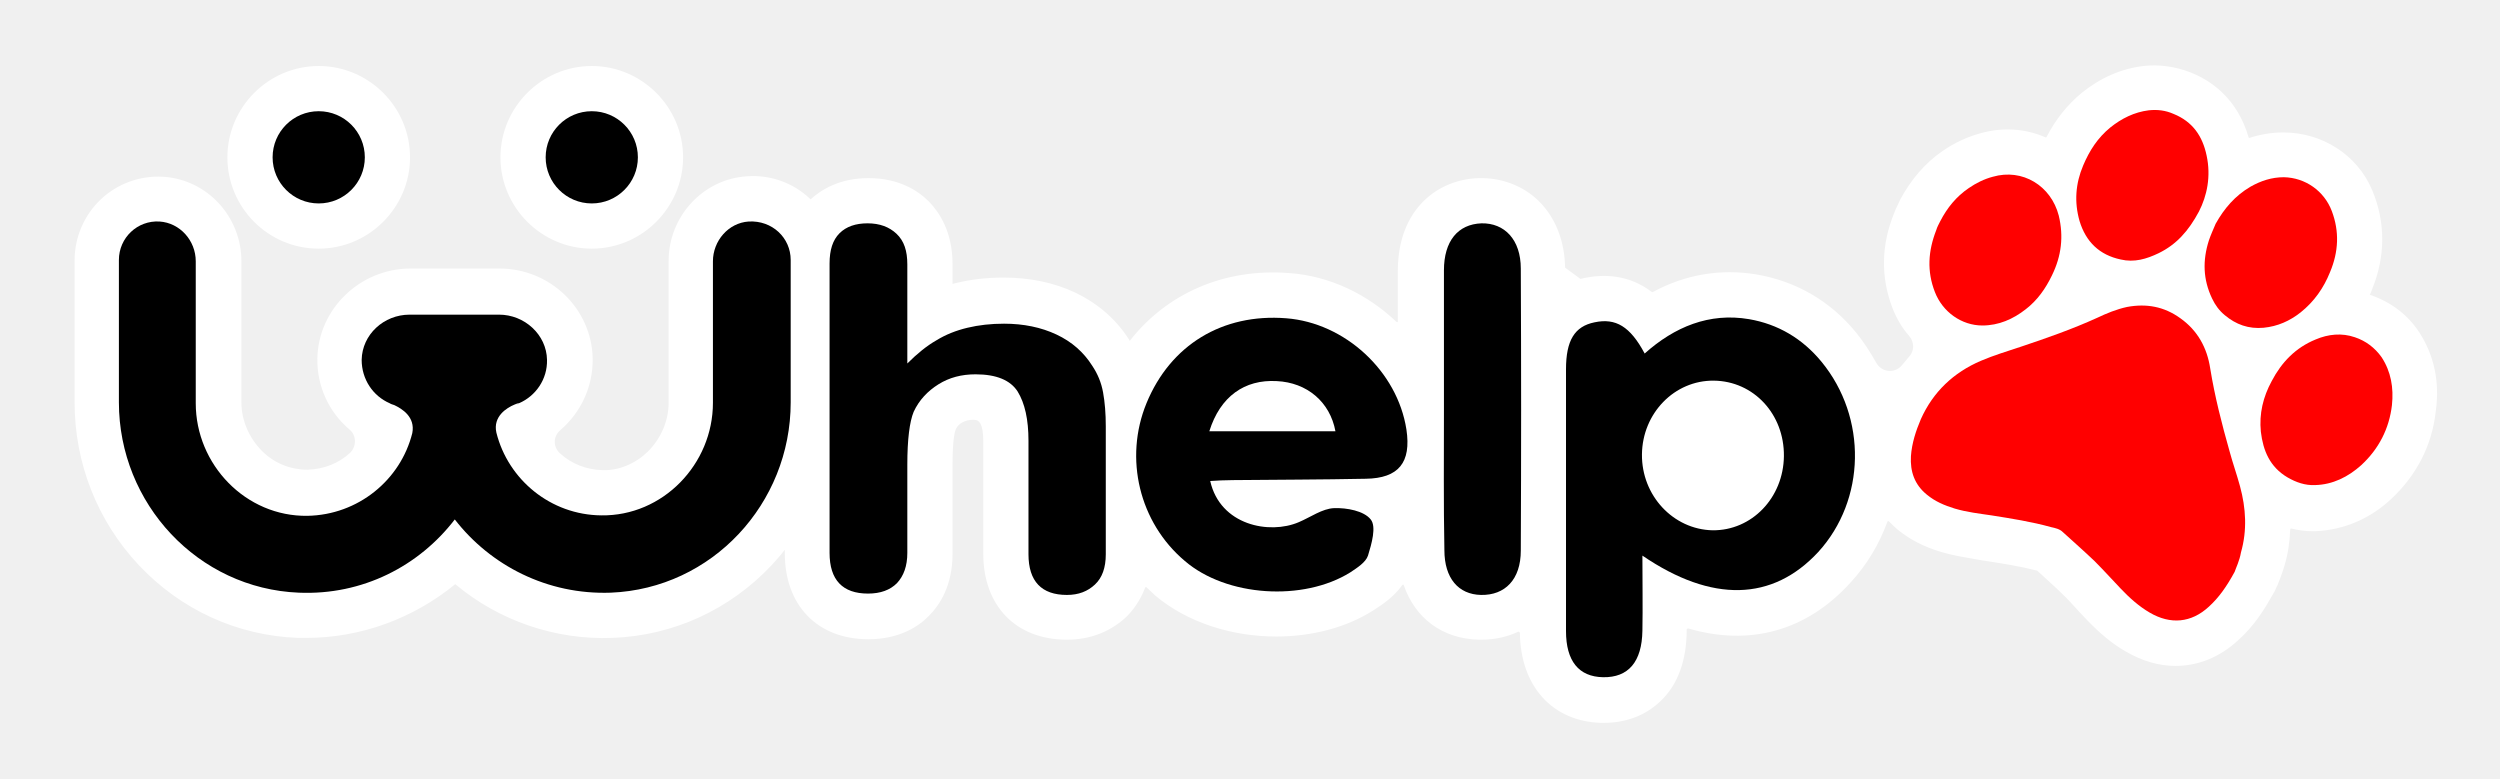
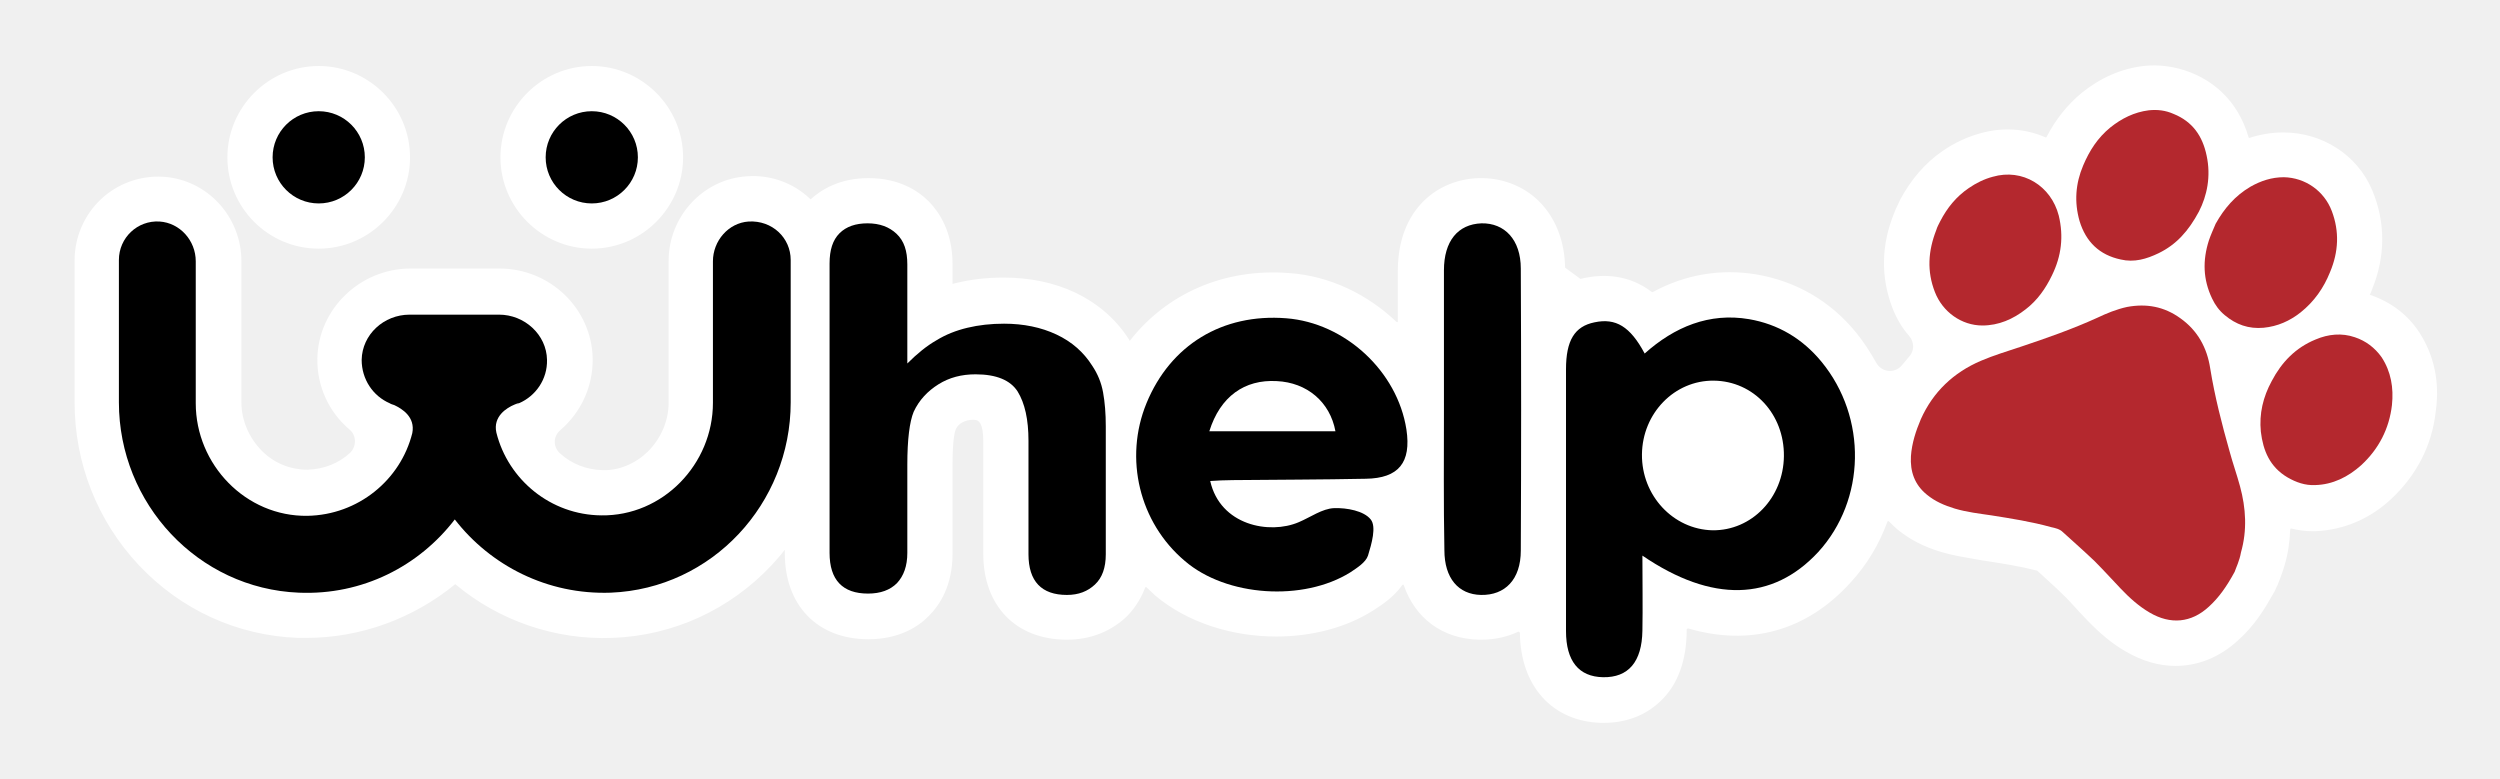
- <svg xmlns="http://www.w3.org/2000/svg" version="1.1" x="0px" y="0px" viewBox="0 0 553 172.2" style="enable-background:new 0 0 553 172.2;" xml:space="preserve">
+ <svg xmlns="http://www.w3.org/2000/svg" version="1.1" id="Layer_1" x="0px" y="0px" viewBox="0 0 553 172.2" style="enable-background:new 0 0 553 172.2;" xml:space="preserve">
  <style type="text/css">
	.st0{fill:#FFFFFF;}
- 	.st1{fill:#FF0000;}
+ 	.st1{fill:#B4282E;}
	.st2{fill:#464646;}
</style>
  <g id="Layer_3_copy">
    <g>
-       <path class="st0" d="M535.2,73.6c-2.6-4-6.3-6.8-11-8.4c0,0,0,0,0,0c0.2-0.4,0.4-0.8,0.5-1.2c3-7.3,3-14.9,0-22    c-3.3-7.8-11.1-12.7-19.6-12.7l-0.1,0c-2.5,0-4.9,0.4-7.4,1.2c-0.1,0-0.2,0-0.2-0.1c-2.5-8.6-8.3-12.6-12.9-14.4    c-3.4-1.3-6.9-1.8-10.4-1.4c-4.9,0.6-9.5,2.6-13.7,6c-3.1,2.6-5.7,5.8-7.7,9.7c0,0.1-0.2,0.1-0.2,0.1c-4.5-2-9.6-2.3-14.5-0.9    c-2.9,0.8-5.7,2.1-8.3,3.9c-3.8,2.6-7,6.3-9.4,10.8l-0.5,1.1c-0.3,0.6-0.6,1.2-0.8,1.8c-2.9,7.1-3,14.2-0.4,21    c0.9,2.3,2.1,4.4,3.7,6.2c1.2,1.4,1.2,3.4-0.1,4.7c-0.5,0.6-1,1.2-1.5,1.8c-1.6,1.9-4.5,1.6-5.7-0.6c-1.3-2.3-2.7-4.5-4.4-6.6    c-5.7-7-13.3-11.4-22.1-12.9c-7.9-1.3-15.7,0-22.9,3.9c-0.1,0-0.1,0-0.2,0c-5.1-3.9-10.6-4-15-3.1c-0.2,0.1-0.5,0.1-0.8,0.2    c-1.4-1-2-1.5-3.4-2.5c-0.1-6-2.2-11.2-5.9-14.8c-3.4-3.3-8.1-5.1-13.1-5c-8.9,0.2-17.9,6.6-18,20.3c0,3.8,0,7.6,0,11.4    c0,0.2-0.2,0.2-0.3,0.1c-6.4-6.1-14.8-10.2-23.8-10.8c-14.3-1.1-27,4.5-35.2,15c0-0.1-0.1-0.1-0.1-0.2c-2.9-4.6-7-8.1-12-10.5    c-4.7-2.2-10-3.3-15.8-3.3c-3.7,0-7.2,0.4-10.5,1.2c-0.3,0.1-0.5,0.1-0.8,0.2v-4.4c0-7.1-2.9-11.4-5.2-13.8    c-2.4-2.4-6.6-5.2-13.4-5.2c-6.3,0-10.4,2.5-12.8,4.7c-0.1-0.1-0.1-0.1-0.2-0.2c-3.7-3.5-8.8-5.3-13.9-4.9    c-9.7,0.6-17.3,8.9-17.3,18.7v31.4c0,4-1.7,7.9-4.6,10.8c-2.8,2.7-6.4,4.2-10,4.1c-3.6-0.1-6.9-1.4-9.4-3.7    c-1.6-1.4-1.6-3.8,0.1-5.2c4.5-3.9,7.2-9.6,7.1-15.8c-0.2-11-9.4-19.9-20.6-19.9H90.8c-11.1,0-20.4,8.9-20.6,19.9    c-0.1,6.2,2.6,11.9,7.1,15.7c1.6,1.3,1.6,3.8,0.1,5.2c-2.5,2.3-5.8,3.6-9.4,3.7c-3.7,0-7.3-1.4-10-4.1c-2.9-2.9-4.6-6.8-4.6-10.8    V57.8c0-9.9-7.6-18.1-17.3-18.7c-5.1-0.3-10.1,1.5-13.8,5c-3.7,3.5-5.8,8.4-5.8,13.5V89c0,13.4,5,26.2,14.2,36    c9.3,9.9,21.8,15.6,35.2,16.1c0.6,0,1.3,0,1.9,0c12,0,23.6-4.3,32.8-11.8c0.1-0.1,0.2-0.1,0.2,0c9.6,8,22,12.3,34.7,11.8    c13.4-0.5,25.9-6.2,35.2-16.1c1-1.1,2-2.2,2.9-3.4v0.8c0,11.5,7.2,19,18.5,19c6.8,0,11.1-2.8,13.4-5.2c2.4-2.4,5.2-6.7,5.2-13.7    v-19.5c0-5.2,0.4-7.1,0.6-7.7c0.7-2.2,3.3-2.6,4.5-2.4c0.6,0.1,1.7,0.5,1.7,4.7v24.9c0,11.5,7.2,19,18.5,19    c5.2,0,9.7-1.8,13.2-5.1c1.4-1.4,3-3.5,4.1-6.4c0-0.1,0.2-0.2,0.3-0.1c0.6,0.6,1.3,1.2,1.9,1.8c7.1,6,17,9.1,26.8,9.1    c7.7,0,15.4-1.9,21.5-5.8c1.7-1.1,4.4-2.8,6.4-5.6c0.1-0.1,0.3-0.1,0.3,0c2.5,7.3,8.5,11.9,16.6,12.1c0.2,0,0.4,0,0.5,0    c3,0,5.8-0.6,8.3-1.8c0.1,0.1,0.1,0.1,0.3,0.2c0.1,11.9,7.2,19.7,18,20c0.2,0,0.4,0,0.5,0c6.3,0,10.3-2.6,12.6-4.8    c3.9-3.7,5.8-9.1,5.8-15.9c0.1-0.1,0.1-0.1,0.3-0.2c13.6,4,26.2,0.6,35.9-10.1c3.7-4,6.4-8.6,8.2-13.5c0-0.1,0.2-0.2,0.3-0.1    c0.6,0.6,1.2,1.2,1.9,1.8c2.7,2.2,5.7,3.8,9.7,5c2.7,0.8,5.3,1.2,7.6,1.6c0.6,0.1,1.1,0.2,1.7,0.3l0.7,0.1    c3.9,0.6,7.6,1.2,11.1,2.1c0,0,0.1,0,0.1,0c0.4,0.4,0.8,0.7,1.2,1.1c1.5,1.4,3,2.7,4.3,4c1.3,1.2,2.5,2.6,3.8,4    c0.6,0.6,1.1,1.2,1.7,1.8c2.9,3,5.6,5.3,8.6,7c3.6,2.1,7.3,3.2,11,3.2c5,0,9.8-1.9,13.9-5.7c3.6-3.2,5.9-7,7.7-10.2l0.4-0.7    l0.3-0.7c0.1-0.2,0.2-0.4,0.3-0.6c0.4-1,1-2.5,1.5-4.2c0.8-2.6,1.2-5.4,1.3-8.1c0-0.1,0.1-0.2,0.2-0.2c1.6,0.4,3.1,0.6,4.7,0.6    c0.3,0,0.5,0,0.8,0c6.1-0.3,11.9-2.7,16.6-7.1c5.6-5.2,9.1-11.9,9.9-19.5C539.7,84.4,538.4,78.6,535.2,73.6z" />
+       <path class="st0" d="M535.2,73.6c-2.6-4-6.3-6.8-11-8.4l0,0c0.2-0.4,0.4-0.8,0.5-1.2c3-7.3,3-14.9,0-22    c-3.3-7.8-11.1-12.7-19.6-12.7H505c-2.5,0-4.9,0.4-7.4,1.2c-0.1,0-0.2,0-0.2-0.1c-2.5-8.6-8.3-12.6-12.9-14.4    c-3.4-1.3-6.9-1.8-10.4-1.4c-4.9,0.6-9.5,2.6-13.7,6c-3.1,2.6-5.7,5.8-7.7,9.7c0,0.1-0.2,0.1-0.2,0.1c-4.5-2-9.6-2.3-14.5-0.9    c-2.9,0.8-5.7,2.1-8.3,3.9c-3.8,2.6-7,6.3-9.4,10.8l-0.5,1.1c-0.3,0.6-0.6,1.2-0.8,1.8c-2.9,7.1-3,14.2-0.4,21    c0.9,2.3,2.1,4.4,3.7,6.2c1.2,1.4,1.2,3.4-0.1,4.7c-0.5,0.6-1,1.2-1.5,1.8c-1.6,1.9-4.5,1.6-5.7-0.6c-1.3-2.3-2.7-4.5-4.4-6.6    c-5.7-7-13.3-11.4-22.1-12.9c-7.9-1.3-15.7,0-22.9,3.9c-0.1,0-0.1,0-0.2,0c-5.1-3.9-10.6-4-15-3.1c-0.2,0.1-0.5,0.1-0.8,0.2    c-1.4-1-2-1.5-3.4-2.5c-0.1-6-2.2-11.2-5.9-14.8c-3.4-3.3-8.1-5.1-13.1-5c-8.9,0.2-17.9,6.6-18,20.3c0,3.8,0,7.6,0,11.4    c0,0.2-0.2,0.2-0.3,0.1c-6.4-6.1-14.8-10.2-23.8-10.8c-14.3-1.1-27,4.5-35.2,15c0-0.1-0.1-0.1-0.1-0.2c-2.9-4.6-7-8.1-12-10.5    c-4.7-2.2-10-3.3-15.8-3.3c-3.7,0-7.2,0.4-10.5,1.2c-0.3,0.1-0.5,0.1-0.8,0.2v-4.4c0-7.1-2.9-11.4-5.2-13.8    c-2.4-2.4-6.6-5.2-13.4-5.2c-6.3,0-10.4,2.5-12.8,4.7c-0.1-0.1-0.1-0.1-0.2-0.2c-3.7-3.5-8.8-5.3-13.9-4.9    c-9.7,0.6-17.3,8.9-17.3,18.7v31.4c0,4-1.7,7.9-4.6,10.8c-2.8,2.7-6.4,4.2-10,4.1s-6.9-1.4-9.4-3.7c-1.6-1.4-1.6-3.8,0.1-5.2    c4.5-3.9,7.2-9.6,7.1-15.8c-0.2-11-9.4-19.9-20.6-19.9H90.8c-11.1,0-20.4,8.9-20.6,19.9c-0.1,6.2,2.6,11.9,7.1,15.7    c1.6,1.3,1.6,3.8,0.1,5.2c-2.5,2.3-5.8,3.6-9.4,3.7c-3.7,0-7.3-1.4-10-4.1c-2.9-2.9-4.6-6.8-4.6-10.8V57.8    c0-9.9-7.6-18.1-17.3-18.7c-5.1-0.3-10.1,1.5-13.8,5s-5.8,8.4-5.8,13.5V89c0,13.4,5,26.2,14.2,36c9.3,9.9,21.8,15.6,35.2,16.1    c0.6,0,1.3,0,1.9,0c12,0,23.6-4.3,32.8-11.8c0.1-0.1,0.2-0.1,0.2,0c9.6,8,22,12.3,34.7,11.8c13.4-0.5,25.9-6.2,35.2-16.1    c1-1.1,2-2.2,2.9-3.4v0.8c0,11.5,7.2,19,18.5,19c6.8,0,11.1-2.8,13.4-5.2c2.4-2.4,5.2-6.7,5.2-13.7V103c0-5.2,0.4-7.1,0.6-7.7    c0.7-2.2,3.3-2.6,4.5-2.4c0.6,0.1,1.7,0.5,1.7,4.7v24.9c0,11.5,7.2,19,18.5,19c5.2,0,9.7-1.8,13.2-5.1c1.4-1.4,3-3.5,4.1-6.4    c0-0.1,0.2-0.2,0.3-0.1c0.6,0.6,1.3,1.2,1.9,1.8c7.1,6,17,9.1,26.8,9.1c7.7,0,15.4-1.9,21.5-5.8c1.7-1.1,4.4-2.8,6.4-5.6    c0.1-0.1,0.3-0.1,0.3,0c2.5,7.3,8.5,11.9,16.6,12.1c0.2,0,0.4,0,0.5,0c3,0,5.8-0.6,8.3-1.8c0.1,0.1,0.1,0.1,0.3,0.2    c0.1,11.9,7.2,19.7,18,20c0.2,0,0.4,0,0.5,0c6.3,0,10.3-2.6,12.6-4.8c3.9-3.7,5.8-9.1,5.8-15.9c0.1-0.1,0.1-0.1,0.3-0.2    c13.6,4,26.2,0.6,35.9-10.1c3.7-4,6.4-8.6,8.2-13.5c0-0.1,0.2-0.2,0.3-0.1c0.6,0.6,1.2,1.2,1.9,1.8c2.7,2.2,5.7,3.8,9.7,5    c2.7,0.8,5.3,1.2,7.6,1.6c0.6,0.1,1.1,0.2,1.7,0.3l0.7,0.1c3.9,0.6,7.6,1.2,11.1,2.1h0.1c0.4,0.4,0.8,0.7,1.2,1.1    c1.5,1.4,3,2.7,4.3,4c1.3,1.2,2.5,2.6,3.8,4c0.6,0.6,1.1,1.2,1.7,1.8c2.9,3,5.6,5.3,8.6,7c3.6,2.1,7.3,3.2,11,3.2    c5,0,9.8-1.9,13.9-5.7c3.6-3.2,5.9-7,7.7-10.2l0.4-0.7l0.3-0.7c0.1-0.2,0.2-0.4,0.3-0.6c0.4-1,1-2.5,1.5-4.2    c0.8-2.6,1.2-5.4,1.3-8.1c0-0.1,0.1-0.2,0.2-0.2c1.6,0.4,3.1,0.6,4.7,0.6c0.3,0,0.5,0,0.8,0c6.1-0.3,11.9-2.7,16.6-7.1    c5.6-5.2,9.1-11.9,9.9-19.5C539.7,84.4,538.4,78.6,535.2,73.6z" />
      <path class="st0" d="M70.5,55c11.1,0,20.2-9.1,20.2-20.2s-9.1-20.2-20.2-20.2s-20.2,9.1-20.2,20.2S59.3,55,70.5,55z" />
      <path class="st0" d="M130.9,55c11.1,0,20.2-9.1,20.2-20.2s-9.1-20.2-20.2-20.2s-20.2,9.1-20.2,20.2S119.8,55,130.9,55z" />
    </g>
  </g>
  <g id="Layer_3">
    <g id="PCrPrw_00000155116826004809585760000017938875035534487712_">
      <g>
        <path d="M363.3,122.9c0,6,0.1,11.3,0,16.6c-0.1,6.9-3.1,10.4-8.7,10.3c-5.4-0.1-8.2-3.6-8.2-10.2c0-19.3,0-38.6,0-57.9     c0-6.4,1.9-9.5,6.3-10.4c4.7-1,7.9,0.9,11.1,6.9c6.6-5.9,14.3-9.1,23.1-7.6c6.4,1.1,11.8,4.3,16,9.4c10.2,12.4,9.8,30.6-0.7,42.1     C392.1,133,378.7,133.4,363.3,122.9z M363.2,100.5c-0.1,9.1,6.9,16.6,15.6,16.8c8.7,0.1,15.7-7.2,15.8-16.4     c0.1-9.3-6.7-16.6-15.5-16.7C370.4,84.1,363.3,91.4,363.2,100.5z" />
        <path d="M267.7,106.4c2.2,9.8,13.1,11.9,19.6,9.1c2.6-1.1,5.2-3,7.8-3.1c2.8-0.1,6.6,0.6,8.1,2.5c1.3,1.6,0.2,5.4-0.6,8     c-0.5,1.5-2.4,2.7-3.9,3.7c-10.4,6.5-27.4,5.4-36.6-2.5c-10.1-8.5-13.5-22.7-8.5-34.9c5.3-12.9,16.8-19.9,30.9-18.8     c13,1,24.6,11.7,26.6,24.6c1.1,7.3-1.7,10.8-9,10.9c-9.8,0.2-19.6,0.2-29.4,0.3C270.9,106.2,269.3,106.3,267.7,106.4z      M267.5,95.4c9.5,0,18.7,0,27.9,0c-1.2-6.5-6.3-10.8-13-11.1C275.3,83.9,269.9,87.7,267.5,95.4z" />
        <path d="M319.4,90.7c0-10.3,0-20.6,0-30.9c0-6.5,3.1-10.2,8.3-10.4c5.1-0.1,8.7,3.6,8.7,10c0.1,20.8,0.1,41.6,0,62.4     c0,6.4-3.5,9.9-8.8,9.8c-5-0.1-8.1-3.7-8.1-9.9C319.3,111.3,319.4,101,319.4,90.7z" />
      </g>
    </g>
    <g>
-       <path class="st1" d="M494.3,126.5c-1.8,3.3-3.5,5.7-5.7,7.7c-3.9,3.6-8.5,4-13.1,1.3c-2.4-1.4-4.5-3.3-6.4-5.3    c-1.9-2-3.8-4.1-5.8-6.1c-2.3-2.2-4.7-4.3-7-6.4c-0.7-0.7-1.7-0.9-2.6-1.1c-4.3-1.2-8.8-1.9-13.2-2.6c-2.7-0.4-5.4-0.7-8.1-1.5    c-2.3-0.7-4.4-1.6-6.2-3.1c-2.7-2.2-3.7-5.1-3.5-8.5c0.2-2.9,1.1-5.6,2.2-8.2c2.7-6,7.2-10.3,13.3-12.9c2.8-1.2,5.8-2.1,8.8-3.1    c5.7-1.9,11.4-3.9,16.9-6.4c2.1-1,4.3-1.9,6.6-2.4c4.3-0.8,8.2-0.1,11.8,2.5c3.8,2.7,5.9,6.5,6.6,11.1c1,6.2,2.6,12.4,4.3,18.4    c0.7,2.6,1.6,5.1,2.3,7.7c1.3,4.8,1.6,9.7,0.2,14.6C495.4,124,494.6,125.6,494.3,126.5z" />
+       <path class="st1" d="M494.3,126.5c-1.8,3.3-3.5,5.7-5.7,7.7c-3.9,3.6-8.5,4-13.1,1.3c-2.4-1.4-4.5-3.3-6.4-5.3s-3.8-4.1-5.8-6.1    c-2.3-2.2-4.7-4.3-7-6.4c-0.7-0.7-1.7-0.9-2.6-1.1c-4.3-1.2-8.8-1.9-13.2-2.6c-2.7-0.4-5.4-0.7-8.1-1.5c-2.3-0.7-4.4-1.6-6.2-3.1    c-2.7-2.2-3.7-5.1-3.5-8.5c0.2-2.9,1.1-5.6,2.2-8.2c2.7-6,7.2-10.3,13.3-12.9c2.8-1.2,5.8-2.1,8.8-3.1c5.7-1.9,11.4-3.9,16.9-6.4    c2.1-1,4.3-1.9,6.6-2.4c4.3-0.8,8.2-0.1,11.8,2.5c3.8,2.7,5.9,6.5,6.6,11.1c1,6.2,2.6,12.4,4.3,18.4c0.7,2.6,1.6,5.1,2.3,7.7    c1.3,4.8,1.6,9.7,0.2,14.6C495.4,124,494.6,125.6,494.3,126.5z" />
      <path class="st1" d="M490.1,49.5c1.9-3.4,4.3-6.2,7.7-8.2c2.3-1.3,4.7-2.1,7.4-2.1c4.7,0.1,8.9,3,10.6,7.5c1.7,4.5,1.5,9-0.4,13.5    c-1.4,3.5-3.5,6.5-6.5,8.9c-2.4,1.9-5.1,3.1-8.2,3.4c-3.3,0.3-6.1-0.7-8.6-2.8c-1.2-1-2.1-2.2-2.8-3.7c-2-4.2-2.1-8.4-0.7-12.8    C489,52,489.6,50.7,490.1,49.5z" />
      <path class="st1" d="M502.5,84.3c2.2-4.2,5.3-7.4,9.7-9.2c2.8-1.2,5.8-1.5,8.7-0.5c2.4,0.8,4.4,2.3,5.9,4.4    c2.1,3.2,2.7,6.8,2.3,10.6c-0.6,5.2-2.9,9.7-6.8,13.3c-2.9,2.6-6.3,4.3-10.2,4.4c-2.2,0.1-4.2-0.6-6.1-1.7    c-3.9-2.3-5.4-5.9-5.9-10.1C499.7,91.5,500.6,87.8,502.5,84.3z" />
      <path class="st1" d="M429.2,48.9c1.5-2.9,3.5-5.4,6.3-7.3c1.6-1.1,3.4-2,5.3-2.5c6.6-1.9,12.9,2,14.6,8.6    c1.1,4.6,0.6,8.9-1.5,13.2c-1.4,2.9-3.2,5.5-5.8,7.5c-2.8,2.2-6,3.6-9.6,3.6c-4.6,0-8.8-3-10.5-7.4c-1.8-4.6-1.5-9.1,0.3-13.7    C428.5,50.2,428.9,49.5,429.2,48.9z" />
      <path class="st1" d="M486.4,46.8c-2.3,4.3-5,7.3-8.9,9.2c-2.7,1.3-5.4,2.1-8.4,1.4c-4.7-1-7.7-3.9-9.1-8.5    c-1.2-4.2-0.9-8.3,0.8-12.3c1.4-3.3,3.2-6.1,6-8.4c2.5-2,5.3-3.4,8.5-3.8c1.9-0.2,3.7,0,5.5,0.8c4.2,1.7,6.4,4.9,7.3,9.2    C489.1,39,488.2,43.3,486.4,46.8z" />
    </g>
    <g>
-       <path d="M200.7,58.5v21.9c2.2-2.2,4.3-3.9,6.4-5.1c2.1-1.3,4.4-2.2,6.9-2.8c2.5-0.6,5.2-0.9,8.1-0.9c4.3,0,8.2,0.8,11.6,2.4    c3.4,1.6,6,3.9,7.9,6.9c1.2,1.8,2,3.7,2.4,5.9c0.4,2.2,0.6,4.7,0.6,7.5v28.3c0,3-0.8,5.2-2.4,6.7c-1.6,1.5-3.6,2.3-6.2,2.3    c-5.6,0-8.5-3-8.5-9V97.5c0-4.7-0.8-8.3-2.4-10.9c-1.6-2.5-4.7-3.8-9.3-3.8c-3.1,0-5.8,0.7-8.2,2.2c-2.4,1.5-4.3,3.5-5.5,6.1    c-0.9,2.2-1.4,6.1-1.4,11.7v19.5c0,2.9-0.8,5.1-2.3,6.7c-1.5,1.5-3.6,2.3-6.4,2.3c-5.6,0-8.5-3-8.5-9v-64c0-3,0.7-5.2,2.2-6.7    c1.5-1.5,3.6-2.2,6.2-2.2c2.7,0,4.8,0.8,6.4,2.3C200,53.3,200.7,55.5,200.7,58.5z" />
+       <path d="M200.7,58.5v21.9c2.2-2.2,4.3-3.9,6.4-5.1c2.1-1.3,4.4-2.2,6.9-2.8c2.5-0.6,5.2-0.9,8.1-0.9c4.3,0,8.2,0.8,11.6,2.4    c3.4,1.6,6,3.9,7.9,6.9c1.2,1.8,2,3.7,2.4,5.9c0.4,2.2,0.6,4.7,0.6,7.5v28.3c0,3-0.8,5.2-2.4,6.7c-1.6,1.5-3.6,2.3-6.2,2.3    c-5.6,0-8.5-3-8.5-9V97.5c0-4.7-0.8-8.3-2.4-10.9c-1.6-2.5-4.7-3.8-9.3-3.8c-3.1,0-5.8,0.7-8.2,2.2s-4.3,3.5-5.5,6.1    c-0.9,2.2-1.4,6.1-1.4,11.7v19.5c0,2.9-0.8,5.1-2.3,6.7c-1.5,1.5-3.6,2.3-6.4,2.3c-5.6,0-8.5-3-8.5-9v-64c0-3,0.7-5.2,2.2-6.7    s3.6-2.2,6.2-2.2c2.7,0,4.8,0.8,6.4,2.3C200,53.3,200.7,55.5,200.7,58.5z" />
    </g>
    <path class="st2" d="M114,89.6c0.3-0.1,0.6-0.2,0.9-0.3C114.8,89.3,114.5,89.4,114,89.6z" />
-     <path d="M174.9,57.5V89c0,22.4-17.4,41.2-39.8,42.1c-14,0.5-26.6-6-34.5-16.2c-7.9,10.3-20.4,16.8-34.5,16.2   c-22.3-0.9-39.8-19.7-39.8-42.1V57.5c0-4.9,4.1-8.8,9-8.5c4.5,0.3,8,4.2,8,8.8v31.4c0,13.6,11.1,25.1,24.7,24.9   c11.2-0.2,20.6-7.9,23.2-18.3c0.7-3.6-2.3-5.4-4-6.2c0,0,0,0,0,0c-0.3-0.1-0.7-0.2-1-0.4c0,0,0,0,0,0c-3.7-1.6-6.2-5.3-6.2-9.6   c0.1-5.6,4.9-10,10.6-10h19.8c5.6,0,10.5,4.4,10.6,10c0.1,4.3-2.5,8-6.2,9.6c0,0,0,0-0.1,0c-0.1,0-0.5,0.1-0.9,0.3c0,0,0,0,0,0   c-1.7,0.7-4.8,2.6-4,6.2c2.6,10.4,12,18.2,23.2,18.3c13.6,0.2,24.7-11.3,24.7-24.9V57.8c0-4.5,3.4-8.5,7.9-8.8   C170.8,48.7,174.9,52.6,174.9,57.5z" />
+     <path d="M174.9,57.5V89c0,22.4-17.4,41.2-39.8,42.1c-14,0.5-26.6-6-34.5-16.2c-7.9,10.3-20.4,16.8-34.5,16.2   c-22.3-0.9-39.8-19.7-39.8-42.1V57.5c0-4.9,4.1-8.8,9-8.5c4.5,0.3,8,4.2,8,8.8v31.4c0,13.6,11.1,25.1,24.7,24.9   c11.2-0.2,20.6-7.9,23.2-18.3c0.7-3.6-2.3-5.4-4-6.2l0,0c-0.3-0.1-0.7-0.2-1-0.4l0,0c-3.7-1.6-6.2-5.3-6.2-9.6   c0.1-5.6,4.9-10,10.6-10h19.8c5.6,0,10.5,4.4,10.6,10c0.1,4.3-2.5,8-6.2,9.6c0,0,0,0-0.1,0s-0.5,0.1-0.9,0.3l0,0   c-1.7,0.7-4.8,2.6-4,6.2c2.6,10.4,12,18.2,23.2,18.3c13.6,0.2,24.7-11.3,24.7-24.9V57.8c0-4.5,3.4-8.5,7.9-8.8   C170.8,48.7,174.9,52.6,174.9,57.5z" />
    <circle cx="70.5" cy="34.8" r="10.2" />
    <circle cx="130.9" cy="34.8" r="10.2" />
  </g>
</svg>
